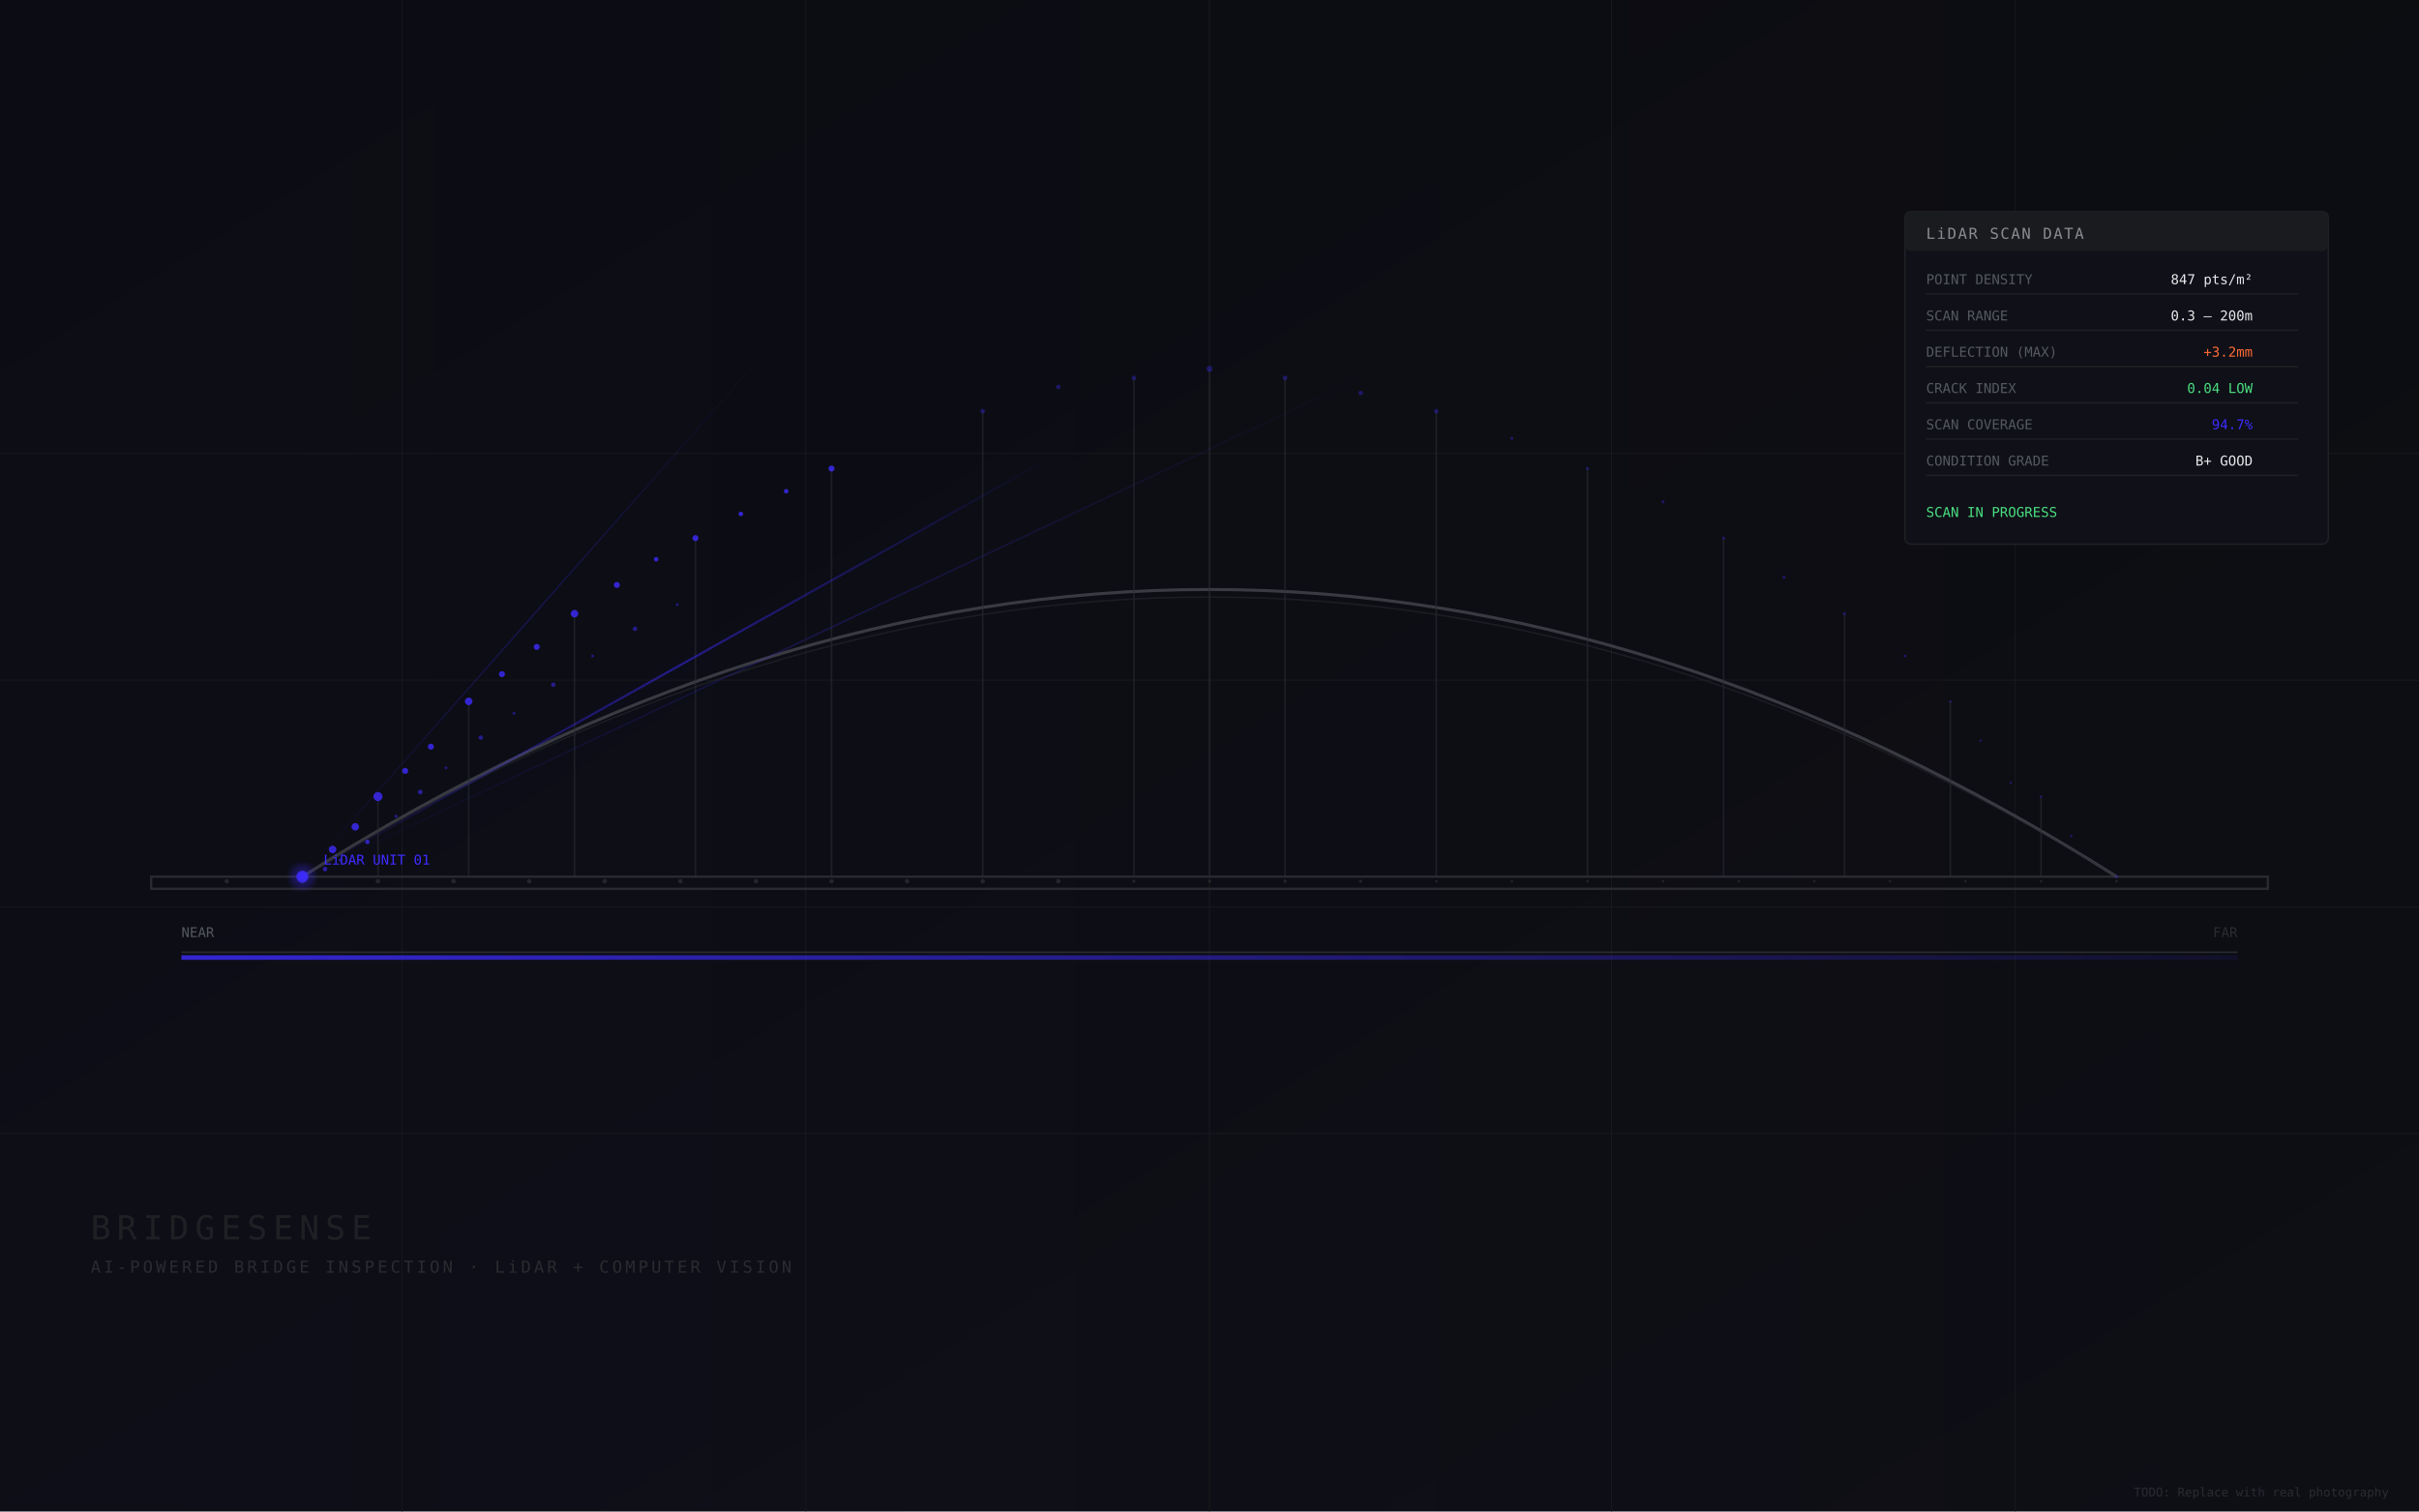
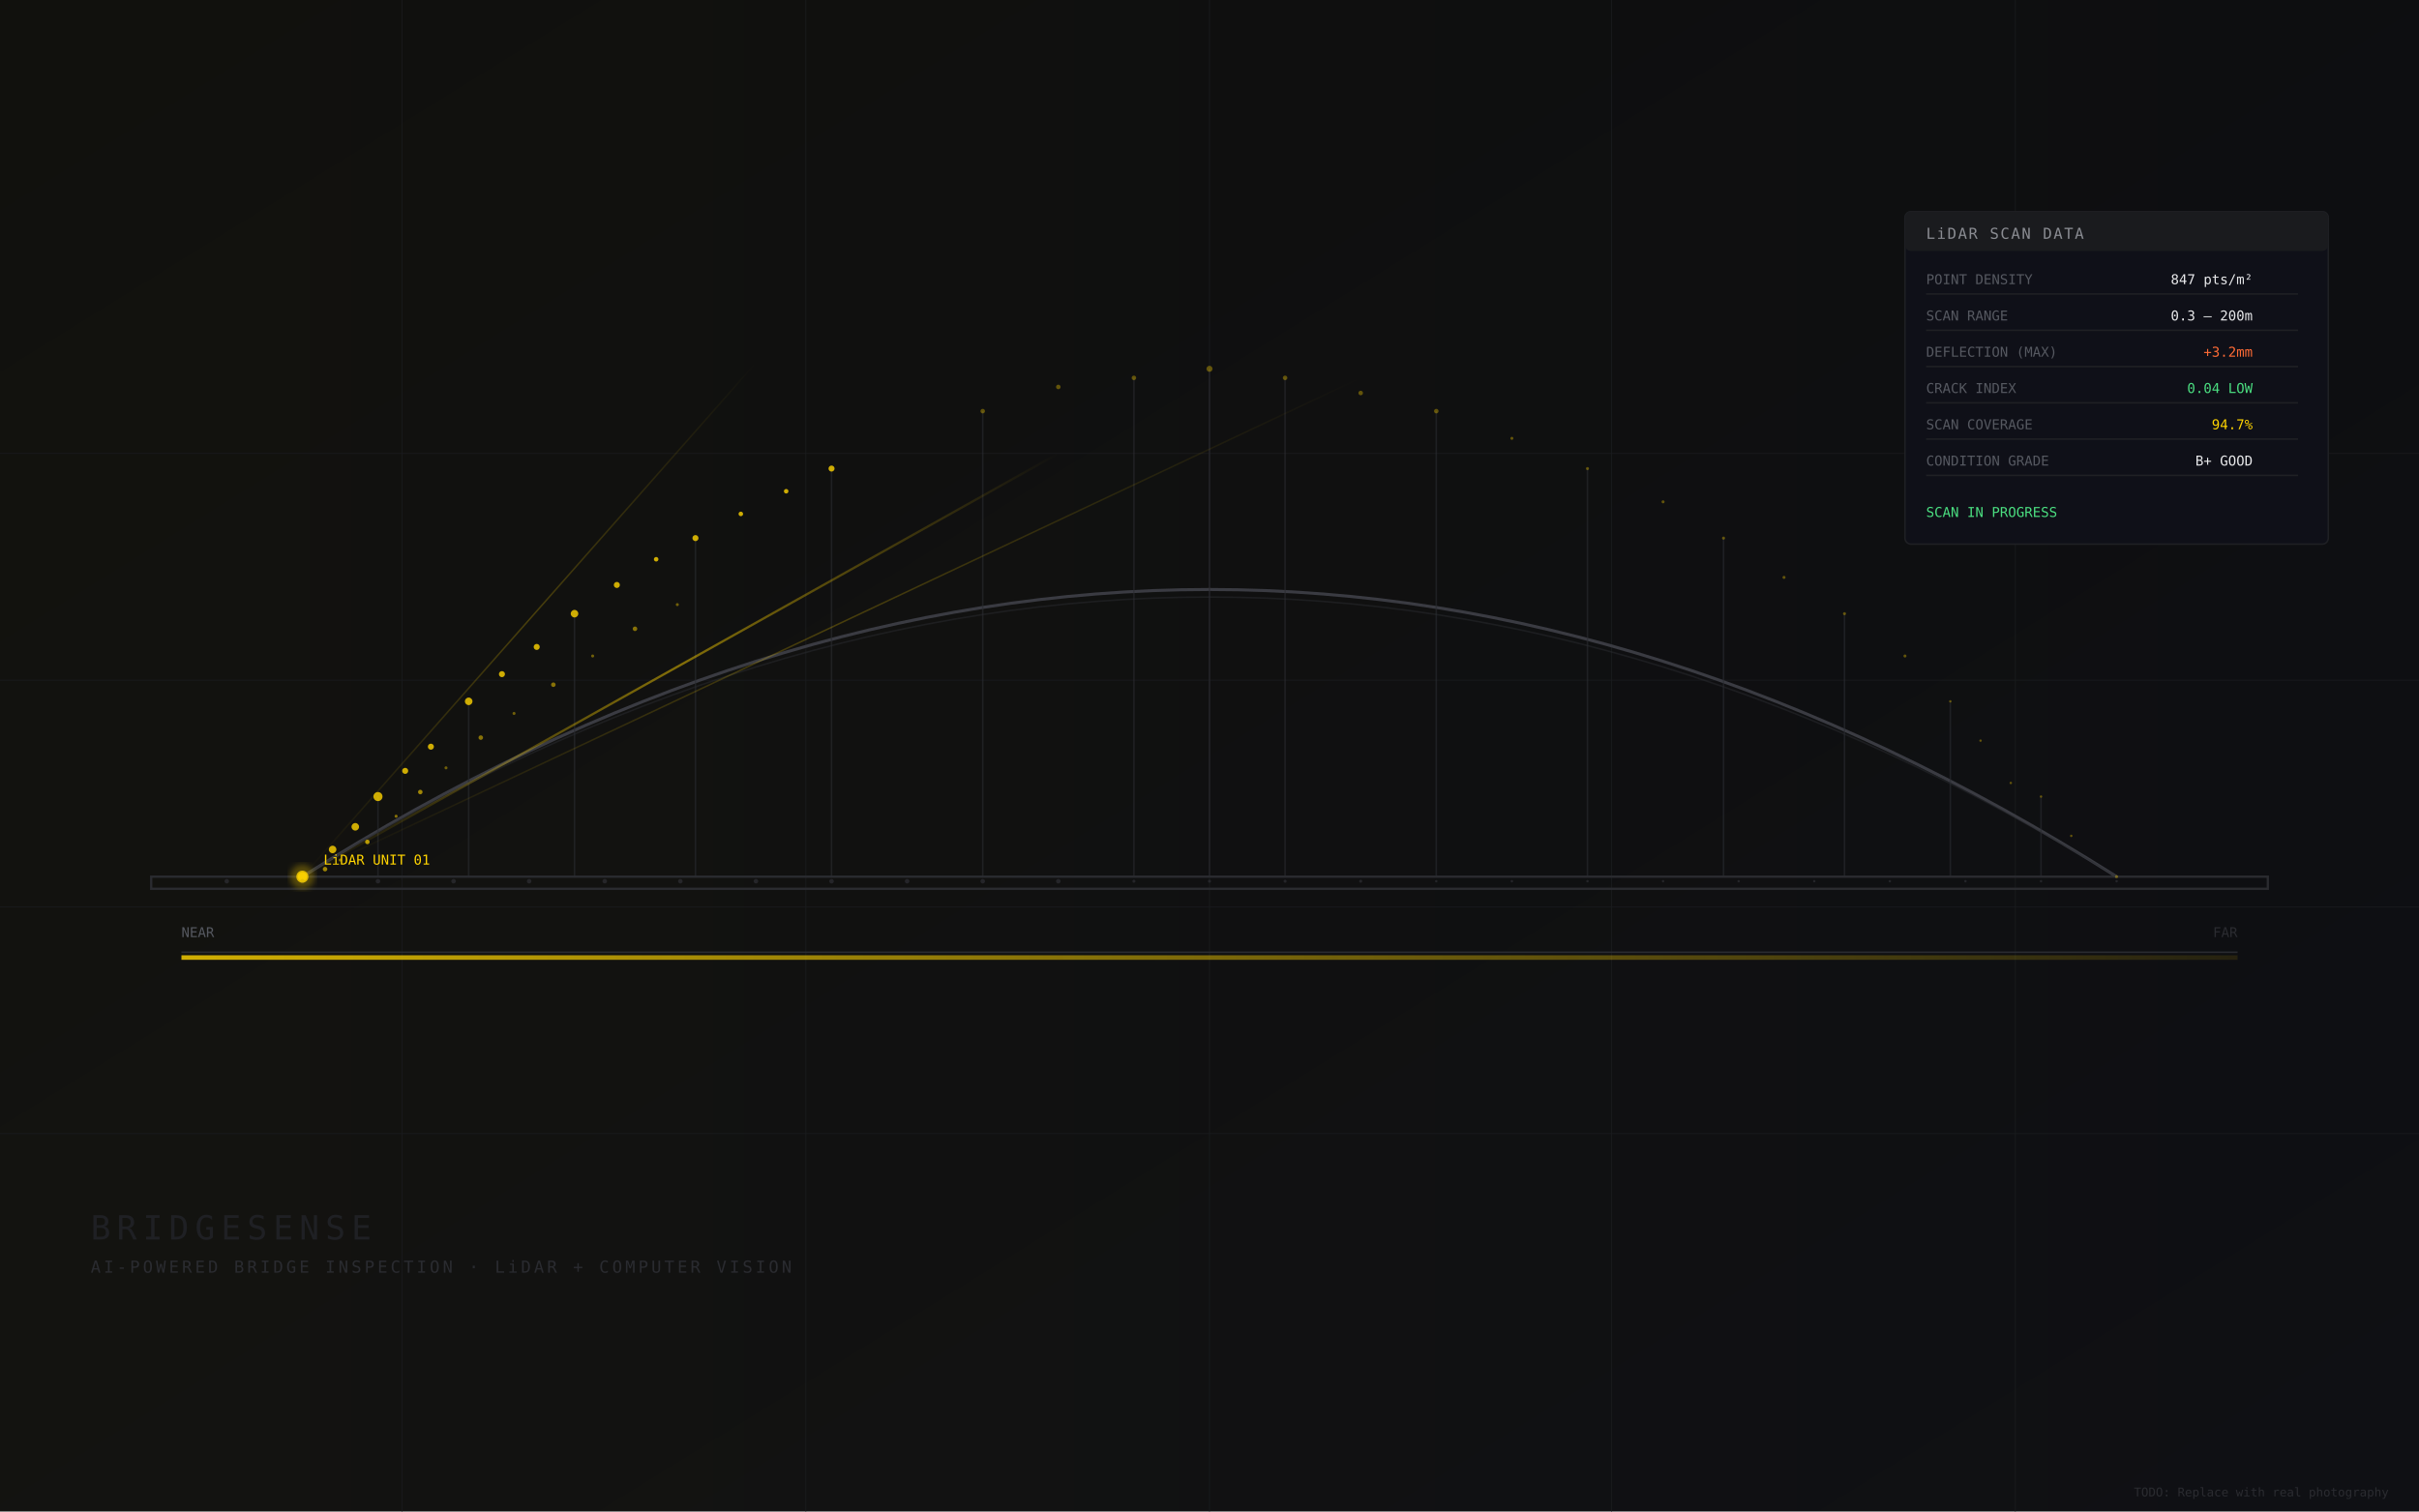
<svg xmlns="http://www.w3.org/2000/svg" viewBox="0 0 1600 1000" width="1600" height="1000">
  <defs>
    <linearGradient id="bg-grad" x1="0%" y1="0%" x2="100%" y2="100%">
      <stop offset="0%" stop-color="#0A0B0D" />
      <stop offset="100%" stop-color="#0E0F14" />
    </linearGradient>
    <linearGradient id="depth-fade" x1="0%" y1="0%" x2="100%" y2="0%">
-       <stop offset="0%" stop-color="#3D2BFF" stop-opacity="0.5" />
-       <stop offset="100%" stop-color="#3D2BFF" stop-opacity="0.05" />
+       <stop offset="0%" stop-color="#FFD400" stop-opacity="0.5" />
+       <stop offset="100%" stop-color="#FFD400" stop-opacity="0.05" />
    </linearGradient>
    <linearGradient id="scan-line" x1="0%" y1="0%" x2="100%" y2="0%">
-       <stop offset="0%" stop-color="#3D2BFF" stop-opacity="0" />
-       <stop offset="50%" stop-color="#3D2BFF" stop-opacity="0.8" />
-       <stop offset="100%" stop-color="#3D2BFF" stop-opacity="0" />
+       <stop offset="0%" stop-color="#FFD400" stop-opacity="0" />
+       <stop offset="50%" stop-color="#FFD400" stop-opacity="0.8" />
+       <stop offset="100%" stop-color="#FFD400" stop-opacity="0" />
    </linearGradient>
    <filter id="glow">
      <feGaussianBlur stdDeviation="4" result="blur" />
      <feMerge>
        <feMergeNode in="blur" />
        <feMergeNode in="SourceGraphic" />
      </feMerge>
    </filter>
    <filter id="glow-sm">
      <feGaussianBlur stdDeviation="2" />
    </filter>
    <clipPath id="bridge-clip">
      <rect x="100" y="150" width="1400" height="700" />
    </clipPath>
  </defs>
  <rect width="1600" height="1000" fill="url(#bg-grad)" />
  <rect x="0" y="0" width="1600" height="1000" fill="url(#depth-fade)" opacity="0.06" />
  <g stroke="#1A1B1E" stroke-width="0.5" fill="none">
    <line x1="0" y1="300" x2="1600" y2="300" />
    <line x1="0" y1="450" x2="1600" y2="450" />
    <line x1="0" y1="600" x2="1600" y2="600" />
    <line x1="0" y1="750" x2="1600" y2="750" />
    <line x1="266" y1="0" x2="266" y2="1000" />
    <line x1="533" y1="0" x2="533" y2="1000" />
    <line x1="800" y1="0" x2="800" y2="1000" />
    <line x1="1066" y1="0" x2="1066" y2="1000" />
    <line x1="1333" y1="0" x2="1333" y2="1000" />
  </g>
  <rect x="100" y="580" width="1400" height="8" fill="none" stroke="#2A2B30" stroke-width="1.5" />
  <path d="M 200 580 Q 800 200 1400 580" fill="none" stroke="#3A3B42" stroke-width="2" />
  <path d="M 200 580 Q 800 210 1400 580" fill="none" stroke="#2A2B30" stroke-width="1" opacity="0.5" />
  <g stroke="#2A2B30" stroke-width="1" fill="none" opacity="0.6">
    <line x1="250" y1="527" x2="250" y2="580" />
    <line x1="310" y1="464" x2="310" y2="580" />
    <line x1="380" y1="406" x2="380" y2="580" />
    <line x1="460" y1="356" x2="460" y2="580" />
    <line x1="550" y1="310" x2="550" y2="580" />
    <line x1="650" y1="272" x2="650" y2="580" />
    <line x1="750" y1="250" x2="750" y2="580" />
    <line x1="800" y1="244" x2="800" y2="580" />
    <line x1="850" y1="250" x2="850" y2="580" />
    <line x1="950" y1="272" x2="950" y2="580" />
    <line x1="1050" y1="310" x2="1050" y2="580" />
    <line x1="1140" y1="356" x2="1140" y2="580" />
    <line x1="1220" y1="406" x2="1220" y2="580" />
    <line x1="1290" y1="464" x2="1290" y2="580" />
    <line x1="1350" y1="527" x2="1350" y2="580" />
  </g>
-   <g fill="#3D2BFF" opacity="0.8">
+   <g fill="#FFD400" opacity="0.8">
    <circle cx="200" cy="580" r="3" />
    <circle cx="220" cy="562" r="2.5" />
    <circle cx="235" cy="547" r="2.5" />
    <circle cx="250" cy="527" r="3" />
    <circle cx="268" cy="510" r="2" />
    <circle cx="285" cy="494" r="2" />
    <circle cx="310" cy="464" r="2.5" />
    <circle cx="332" cy="446" r="2" />
    <circle cx="355" cy="428" r="2" />
    <circle cx="380" cy="406" r="2.5" />
    <circle cx="408" cy="387" r="2" />
    <circle cx="434" cy="370" r="1.5" />
    <circle cx="460" cy="356" r="2" />
    <circle cx="490" cy="340" r="1.5" />
    <circle cx="520" cy="325" r="1.5" />
    <circle cx="550" cy="310" r="2" />
  </g>
-   <g fill="#3D2BFF">
+   <g fill="#FFD400">
    <circle cx="215" cy="575" r="1.5" opacity="0.6" />
    <circle cx="225" cy="569" r="1" opacity="0.5" />
    <circle cx="243" cy="557" r="1.5" opacity="0.7" />
    <circle cx="262" cy="540" r="1" opacity="0.5" />
    <circle cx="278" cy="524" r="1.5" opacity="0.6" />
    <circle cx="295" cy="508" r="1" opacity="0.4" />
    <circle cx="318" cy="488" r="1.5" opacity="0.5" />
    <circle cx="340" cy="472" r="1" opacity="0.4" />
    <circle cx="366" cy="453" r="1.5" opacity="0.5" />
    <circle cx="392" cy="434" r="1" opacity="0.4" />
    <circle cx="420" cy="416" r="1.5" opacity="0.5" />
    <circle cx="448" cy="400" r="1" opacity="0.4" />
  </g>
-   <g fill="#3D2BFF" opacity="0.35">
+   <g fill="#FFD400" opacity="0.35">
    <circle cx="650" cy="272" r="1.5" />
    <circle cx="700" cy="256" r="1.5" />
    <circle cx="750" cy="250" r="1.5" />
    <circle cx="800" cy="244" r="2" />
    <circle cx="850" cy="250" r="1.5" />
    <circle cx="900" cy="260" r="1.5" />
    <circle cx="950" cy="272" r="1.5" />
    <circle cx="1000" cy="290" r="1" />
    <circle cx="1050" cy="310" r="1" />
    <circle cx="1100" cy="332" r="1" />
    <circle cx="1140" cy="356" r="1" />
    <circle cx="1180" cy="382" r="1" />
    <circle cx="1220" cy="406" r="1" />
    <circle cx="1260" cy="434" r="1" />
    <circle cx="1290" cy="464" r="0.8" />
    <circle cx="1310" cy="490" r="0.8" />
    <circle cx="1330" cy="518" r="0.8" />
    <circle cx="1350" cy="527" r="0.8" />
    <circle cx="1370" cy="553" r="0.8" />
    <circle cx="1400" cy="580" r="1" />
  </g>
  <g fill="#2A2B30" opacity="0.8">
    <circle cx="150" cy="583" r="1.5" />
    <circle cx="200" cy="583" r="1.5" />
    <circle cx="250" cy="583" r="1.5" />
    <circle cx="300" cy="583" r="1.5" />
    <circle cx="350" cy="583" r="1.5" />
    <circle cx="400" cy="583" r="1.5" />
    <circle cx="450" cy="583" r="1.5" />
    <circle cx="500" cy="583" r="1.5" />
    <circle cx="550" cy="583" r="1.5" />
    <circle cx="600" cy="583" r="1.5" />
    <circle cx="650" cy="583" r="1.5" />
    <circle cx="700" cy="583" r="1.5" />
    <circle cx="750" cy="583" r="1" />
    <circle cx="800" cy="583" r="1" />
    <circle cx="850" cy="583" r="1" />
    <circle cx="900" cy="583" r="1" />
    <circle cx="950" cy="583" r="0.8" />
    <circle cx="1000" cy="583" r="0.8" />
    <circle cx="1050" cy="583" r="0.8" />
    <circle cx="1100" cy="583" r="0.8" />
    <circle cx="1150" cy="583" r="0.8" />
    <circle cx="1200" cy="583" r="0.8" />
    <circle cx="1250" cy="583" r="0.8" />
    <circle cx="1300" cy="583" r="0.8" />
    <circle cx="1350" cy="583" r="0.8" />
    <circle cx="1400" cy="583" r="0.8" />
  </g>
  <line x1="200" y1="580" x2="700" y2="300" stroke="url(#scan-line)" stroke-width="1.5" opacity="0.6" />
  <line x1="200" y1="580" x2="900" y2="250" stroke="url(#scan-line)" stroke-width="1" opacity="0.3" />
  <line x1="200" y1="580" x2="500" y2="240" stroke="url(#scan-line)" stroke-width="1" opacity="0.3" />
-   <circle cx="200" cy="580" r="8" fill="#3D2BFF" opacity="0.3" filter="url(#glow-sm)" />
-   <circle cx="200" cy="580" r="4" fill="#3D2BFF" opacity="0.8" />
-   <text x="214" y="572" font-family="monospace" font-size="9" fill="#3D2BFF">LiDAR UNIT 01</text>
+   <circle cx="200" cy="580" r="8" fill="#FFD400" opacity="0.3" filter="url(#glow-sm)" />
+   <circle cx="200" cy="580" r="4" fill="#FFD400" opacity="0.8" />
+   <text x="214" y="572" font-family="monospace" font-size="9" fill="#FFD400">LiDAR UNIT 01</text>
  <text x="120" y="620" font-family="monospace" font-size="9" fill="#555860">NEAR</text>
  <line x1="120" y1="630" x2="1480" y2="630" stroke="#2A2B30" stroke-width="1" />
  <text x="1480" y="620" font-family="monospace" font-size="9" fill="#2A2B30" text-anchor="end">FAR</text>
  <defs>
    <linearGradient id="depth-bar" x1="0%" y1="0%" x2="100%" y2="0%">
-       <stop offset="0%" stop-color="#3D2BFF" stop-opacity="0.8" />
-       <stop offset="100%" stop-color="#3D2BFF" stop-opacity="0.1" />
+       <stop offset="0%" stop-color="#FFD400" stop-opacity="0.8" />
+       <stop offset="100%" stop-color="#FFD400" stop-opacity="0.1" />
    </linearGradient>
  </defs>
  <rect x="120" y="632" width="1360" height="3" fill="url(#depth-bar)" />
  <rect x="1260" y="140" width="280" height="220" rx="4" fill="#0F1018" stroke="#1F2024" stroke-width="1" />
  <rect x="1260" y="140" width="280" height="26" rx="4" fill="#1A1B1E" />
  <text x="1274" y="158" font-family="monospace" font-size="10" fill="#8A8C92" letter-spacing="1">LiDAR SCAN DATA</text>
  <text x="1274" y="188" font-family="monospace" font-size="9" fill="#555860">POINT DENSITY</text>
  <text x="1490" y="188" font-family="monospace" font-size="9" fill="#E8E9EB" text-anchor="end">847 pts/m²</text>
  <rect x="1274" y="194" width="246" height="1" fill="#1F2024" />
  <text x="1274" y="212" font-family="monospace" font-size="9" fill="#555860">SCAN RANGE</text>
  <text x="1490" y="212" font-family="monospace" font-size="9" fill="#E8E9EB" text-anchor="end">0.3 – 200m</text>
  <rect x="1274" y="218" width="246" height="1" fill="#1F2024" />
  <text x="1274" y="236" font-family="monospace" font-size="9" fill="#555860">DEFLECTION (MAX)</text>
  <text x="1490" y="236" font-family="monospace" font-size="9" fill="#FF6B35" text-anchor="end">+3.2mm</text>
  <rect x="1274" y="242" width="246" height="1" fill="#1F2024" />
  <text x="1274" y="260" font-family="monospace" font-size="9" fill="#555860">CRACK INDEX</text>
  <text x="1490" y="260" font-family="monospace" font-size="9" fill="#4ADE80" text-anchor="end">0.04 LOW</text>
  <rect x="1274" y="266" width="246" height="1" fill="#1F2024" />
  <text x="1274" y="284" font-family="monospace" font-size="9" fill="#555860">SCAN COVERAGE</text>
-   <text x="1490" y="284" font-family="monospace" font-size="9" fill="#3D2BFF" text-anchor="end">94.7%</text>
+   <text x="1490" y="284" font-family="monospace" font-size="9" fill="#FFD400" text-anchor="end">94.7%</text>
  <rect x="1274" y="290" width="246" height="1" fill="#1F2024" />
  <text x="1274" y="308" font-family="monospace" font-size="9" fill="#555860">CONDITION GRADE</text>
  <text x="1490" y="308" font-family="monospace" font-size="9" fill="#E8E9EB" text-anchor="end">B+ GOOD</text>
  <rect x="1274" y="314" width="246" height="1" fill="#1F2024" />
  <text x="1274" y="342" font-family="monospace" font-size="9" fill="#4ADE80">SCAN IN PROGRESS</text>
  <text x="60" y="820" font-family="monospace" font-size="22" fill="#1F2024" letter-spacing="4">BRIDGESENSE</text>
  <text x="60" y="842" font-family="monospace" font-size="11" fill="#2A2B30" letter-spacing="2">AI-POWERED BRIDGE INSPECTION · LiDAR + COMPUTER VISION</text>
  <text x="1580" y="990" font-family="monospace" font-size="8" fill="#2A2B30" text-anchor="end">TODO: Replace with real photography</text>
</svg>
